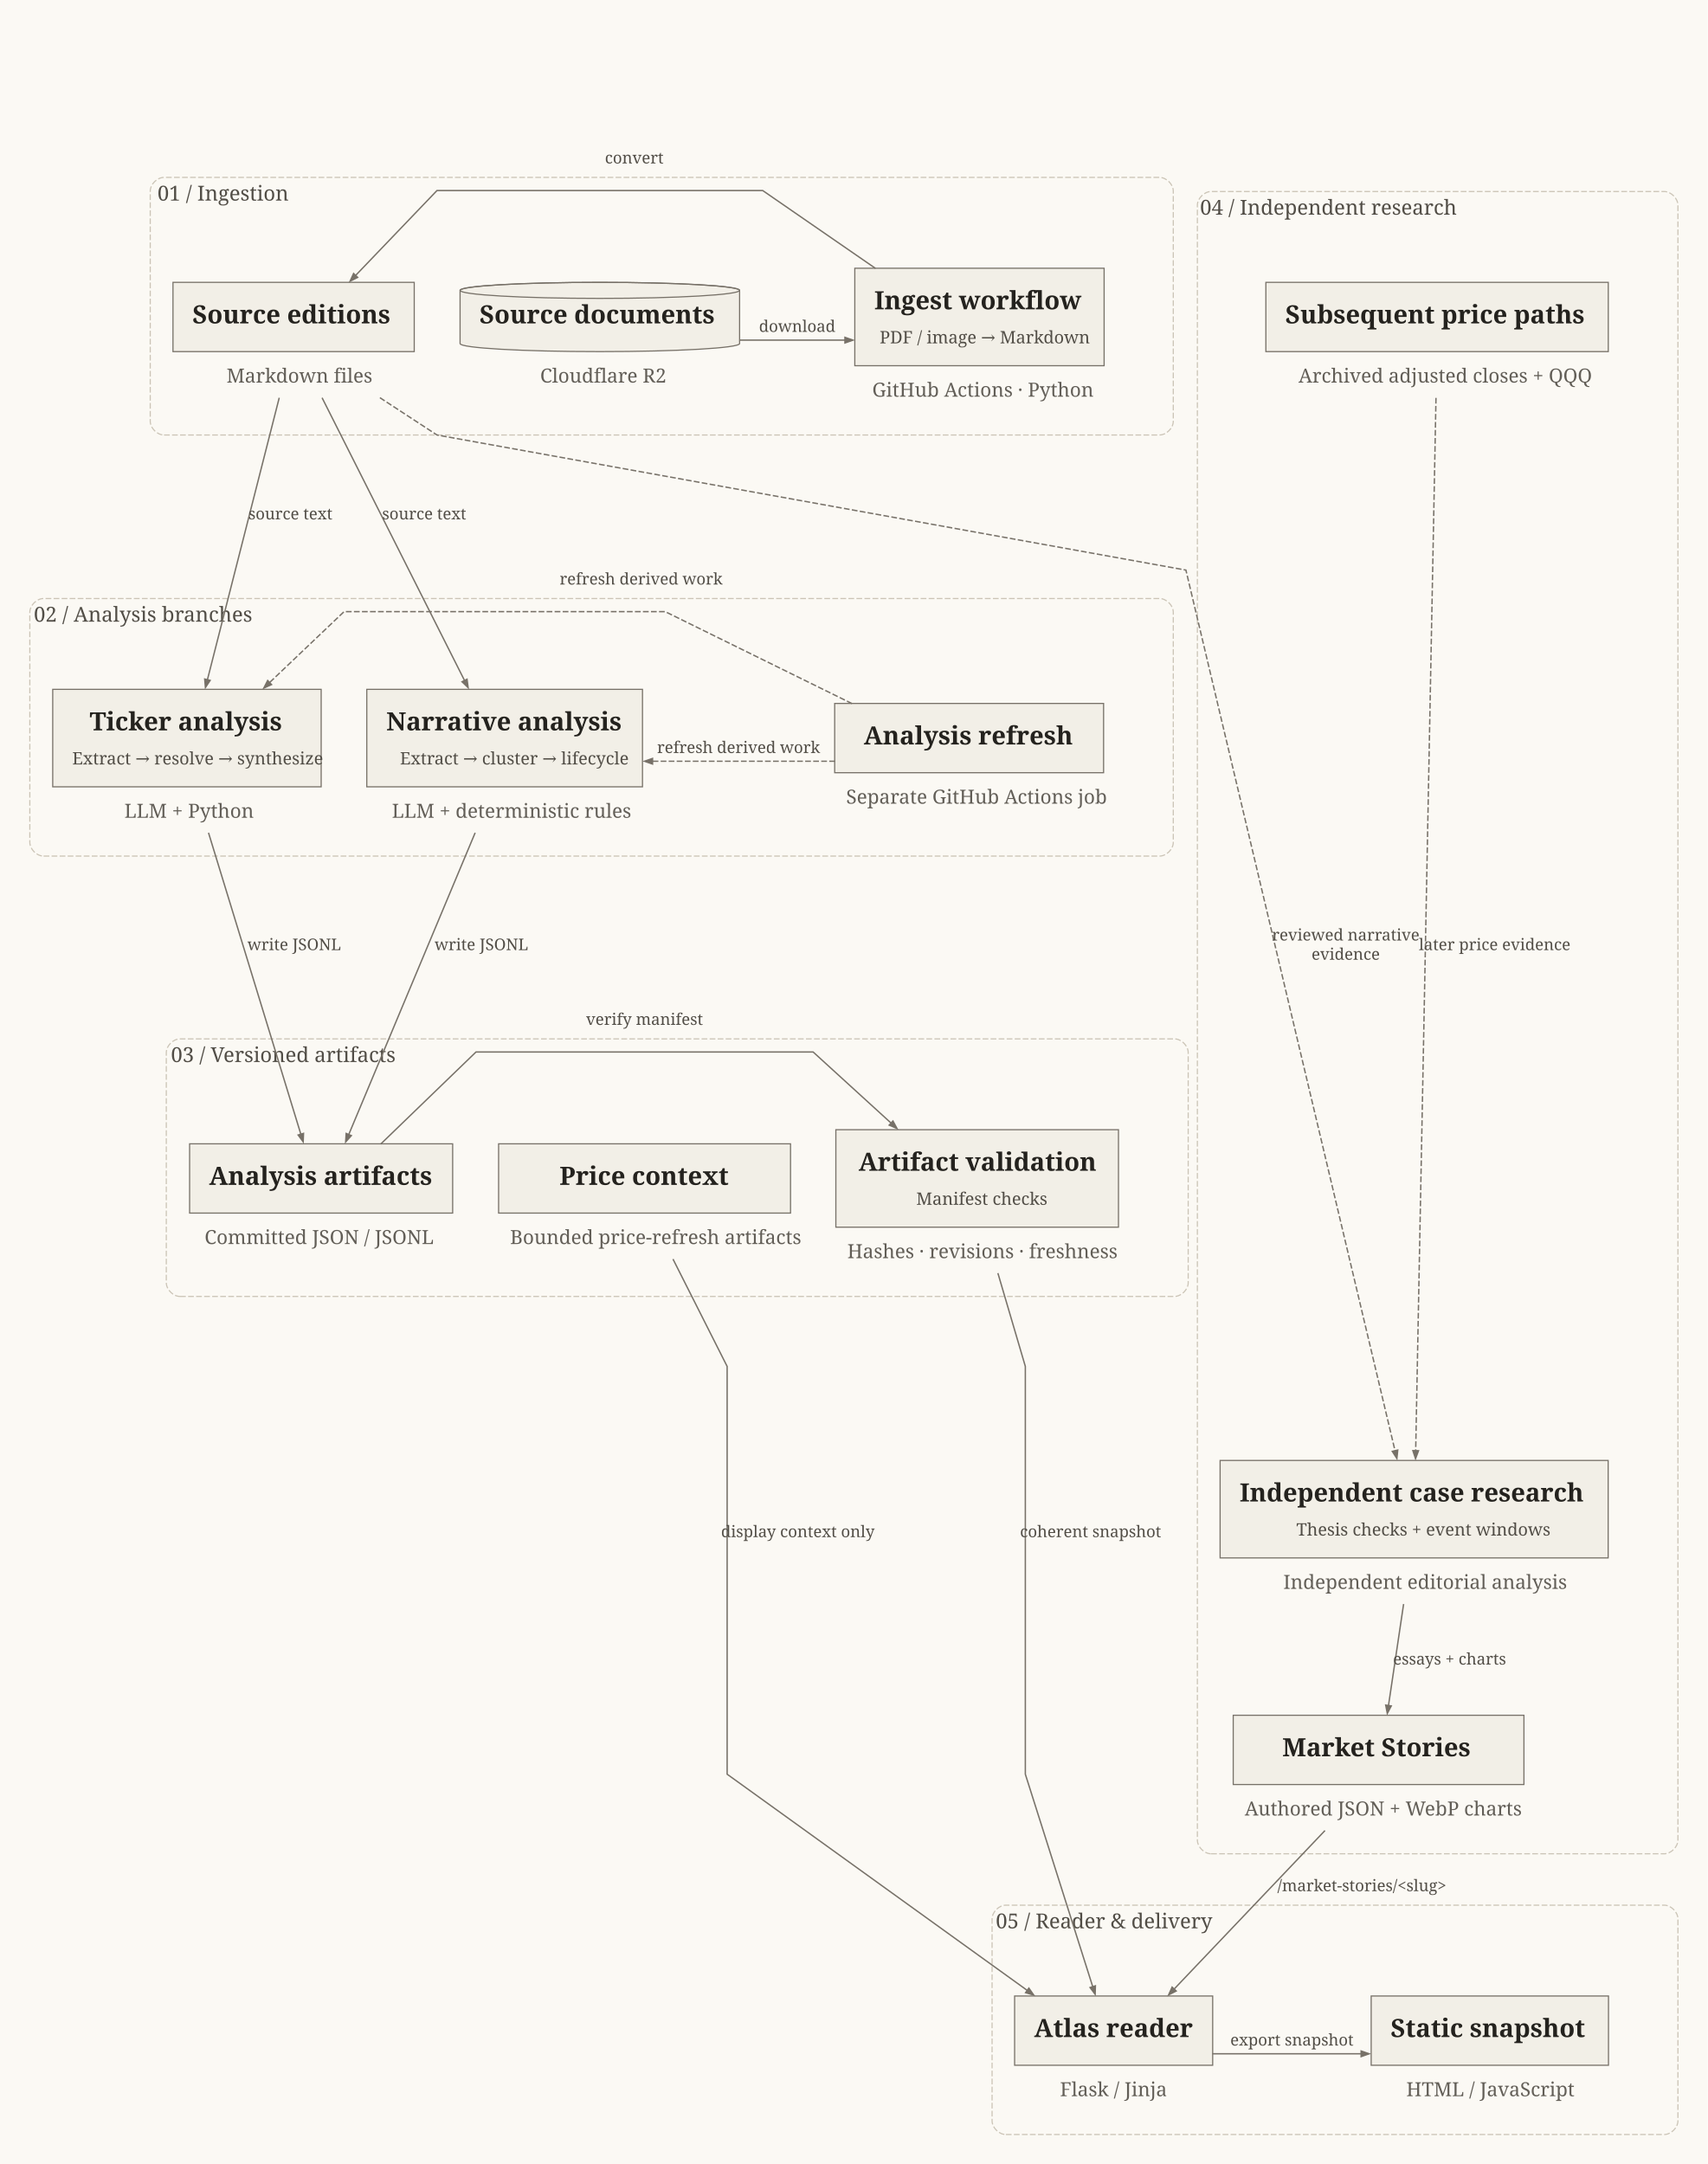
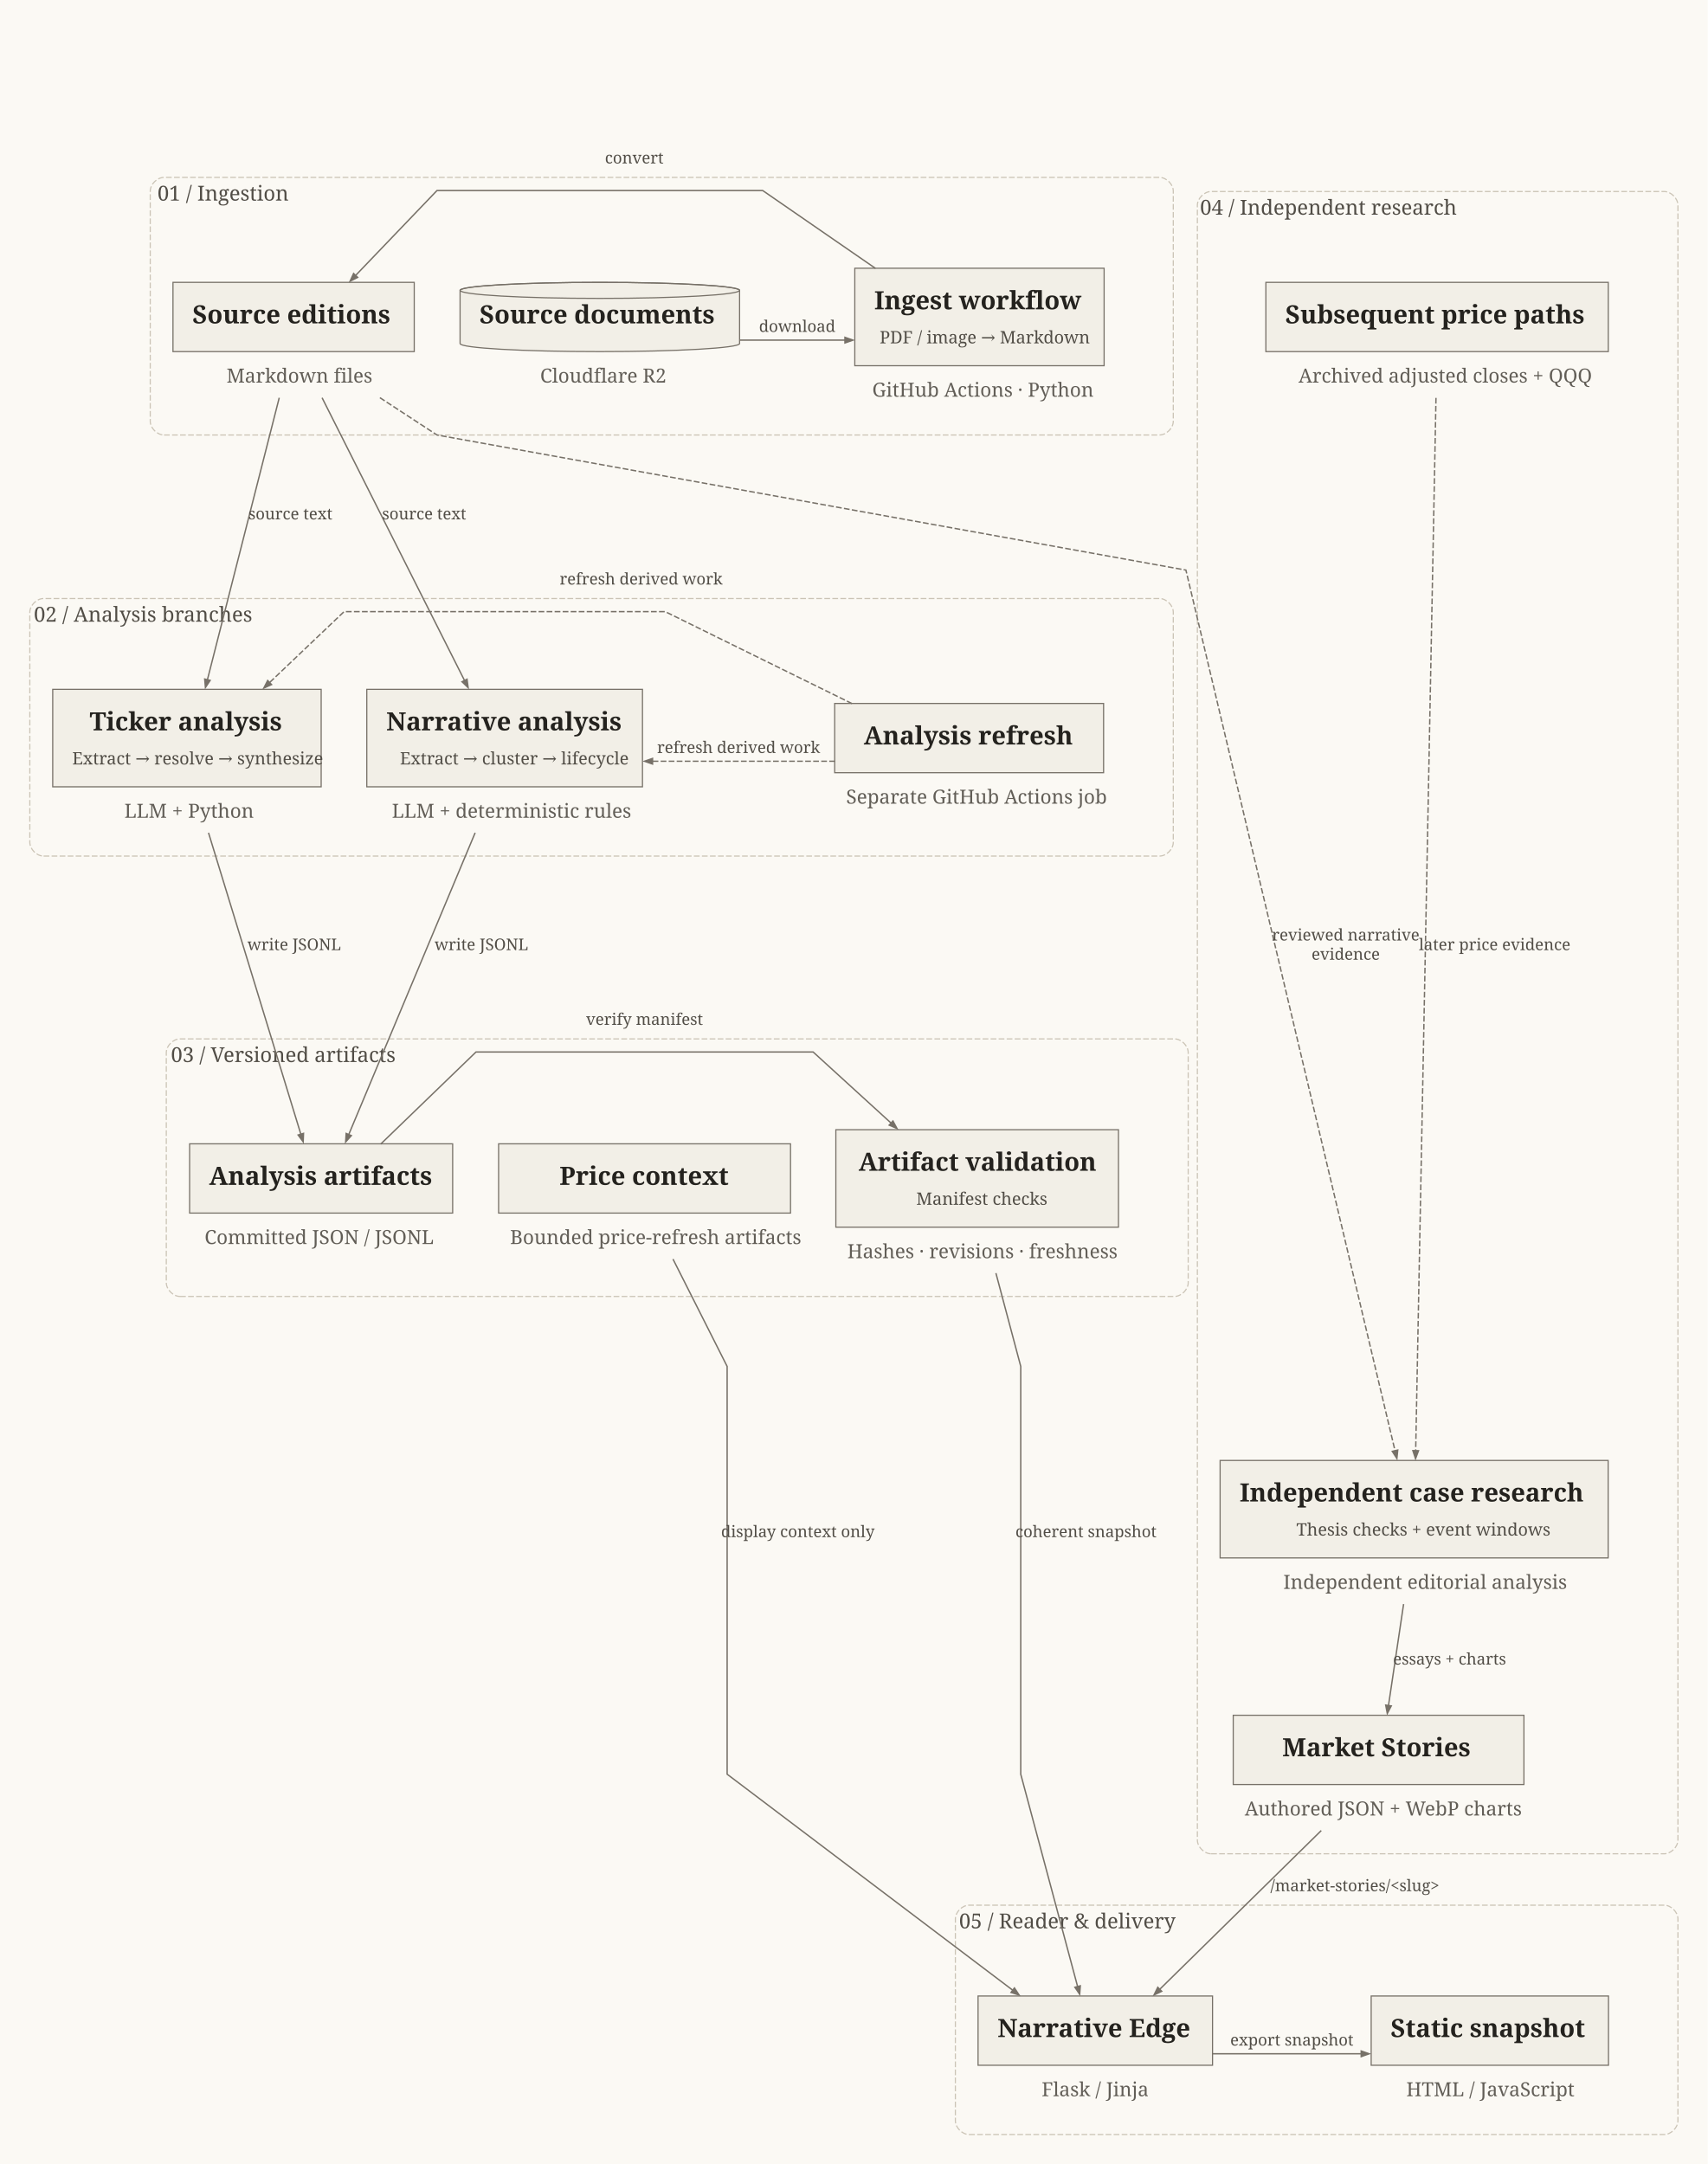
<svg xmlns="http://www.w3.org/2000/svg" width="1489pt" height="1887pt" viewBox="0.00 0.00 1489.00 1887.00">
  <g id="graph0" class="graph" transform="scale(1 1) rotate(0) translate(18 1869.3)">
    <polygon fill="#fbf9f4" stroke="none" points="-18,18 -18,-1869.3 1471,-1869.3 1471,18 -18,18" />
    <g id="clust1" class="cluster">
      <path fill="#fbf9f4" stroke="#cbc4b6" stroke-dasharray="5,2" d="M125,-1490C125,-1490 993,-1490 993,-1490 999,-1490 1005,-1496 1005,-1502 1005,-1502 1005,-1702.6 1005,-1702.6 1005,-1708.6 999,-1714.6 993,-1714.6 993,-1714.6 125,-1714.6 125,-1714.6 119,-1714.6 113,-1708.6 113,-1702.6 113,-1702.6 113,-1502 113,-1502 113,-1496 119,-1490 125,-1490" />
      <text xml:space="preserve" text-anchor="middle" x="176.51" y="-1694.4" font-family="Georgia" font-size="18.00" fill="#514d46">01 / Ingestion</text>
    </g>
    <g id="clust2" class="cluster">
      <path fill="#fbf9f4" stroke="#cbc4b6" stroke-dasharray="5,2" d="M20,-1122.8C20,-1122.8 993,-1122.8 993,-1122.8 999,-1122.8 1005,-1128.8 1005,-1134.8 1005,-1134.8 1005,-1335.4 1005,-1335.4 1005,-1341.4 999,-1347.4 993,-1347.4 993,-1347.4 20,-1347.4 20,-1347.4 14,-1347.4 8,-1341.4 8,-1335.4 8,-1335.4 8,-1134.8 8,-1134.8 8,-1128.8 14,-1122.8 20,-1122.8" />
      <text xml:space="preserve" text-anchor="middle" x="106.74" y="-1327.2" font-family="Georgia" font-size="18.00" fill="#514d46">02 / Analysis branches</text>
    </g>
    <g id="clust3" class="cluster">
      <path fill="#fbf9f4" stroke="#cbc4b6" stroke-dasharray="5,2" d="M139,-738.8C139,-738.8 1006,-738.8 1006,-738.8 1012,-738.8 1018,-744.8 1018,-750.8 1018,-750.8 1018,-951.4 1018,-951.4 1018,-957.4 1012,-963.4 1006,-963.4 1006,-963.4 139,-963.4 139,-963.4 133,-963.4 127,-957.4 127,-951.4 127,-951.4 127,-750.8 127,-750.8 127,-744.8 133,-738.8 139,-738.8" />
      <text xml:space="preserve" text-anchor="middle" x="228.98" y="-943.2" font-family="Georgia" font-size="18.00" fill="#514d46">03 / Versioned artifacts</text>
    </g>
    <g id="clust4" class="cluster">
      <path fill="#fbf9f4" stroke="#cbc4b6" stroke-dasharray="5,2" d="M1038,-252.8C1038,-252.8 1433,-252.8 1433,-252.8 1439,-252.8 1445,-258.8 1445,-264.8 1445,-264.8 1445,-1690.3 1445,-1690.3 1445,-1696.3 1439,-1702.3 1433,-1702.3 1433,-1702.3 1038,-1702.3 1038,-1702.3 1032,-1702.3 1026,-1696.3 1026,-1690.3 1026,-1690.3 1026,-264.8 1026,-264.8 1026,-258.8 1032,-252.8 1038,-252.8" />
      <text xml:space="preserve" text-anchor="middle" x="1140.26" y="-1682.1" font-family="Georgia" font-size="18.00" fill="#514d46">04 / Independent research</text>
    </g>
    <g id="clust5" class="cluster">
-       <path fill="#fbf9f4" stroke="#cbc4b6" stroke-dasharray="5,2" d="M859,-8C859,-8 1433,-8 1433,-8 1439,-8 1445,-14 1445,-20 1445,-20 1445,-196 1445,-196 1445,-202 1439,-208 1433,-208 1433,-208 859,-208 859,-208 853,-208 847,-202 847,-196 847,-196 847,-20 847,-20 847,-14 853,-8 859,-8" />
-       <text xml:space="preserve" text-anchor="middle" x="944.65" y="-187.8" font-family="Georgia" font-size="18.00" fill="#514d46">05 / Reader &amp; delivery</text>
+       <path fill="#fbf9f4" stroke="#cbc4b6" stroke-dasharray="5,2" d="M827,-8C827,-8 1433,-8 1433,-8 1439,-8 1445,-14 1445,-20 1445,-20 1445,-196 1445,-196 1445,-202 1439,-208 1433,-208 1433,-208 827,-208 827,-208 821,-208 815,-202 815,-196 815,-196 815,-20 815,-20 815,-14 821,-8 827,-8" />
+       <text xml:space="preserve" text-anchor="middle" x="912.65" y="-187.8" font-family="Georgia" font-size="18.00" fill="#514d46">05 / Reader &amp; delivery</text>
    </g>
    <g id="node2" class="node">
      <path fill="#f2efe7" stroke="#777168" d="M 383.14,-1616.1 A 121.86,7 0 0 1 626.86,-1616.1 L 626.86,-1569.7 A 121.86,7 0 0 1 383.14,-1569.7 Z" />
      <ellipse cx="505" cy="-1616.1" rx="121.86" ry="7" fill="none" stroke="#777168" />
      <text xml:space="preserve" text-anchor="start" x="400.14" y="-1587.3" font-family="Georgia" font-weight="bold" font-size="22.00" fill="#24221e">Source documents</text>
      <text xml:space="preserve" text-anchor="start" x="452.93" y="-1535.7" font-family="Georgia" font-size="17.00" fill="#625e57">Cloudflare R2</text>
    </g>
    <g id="node3" class="node">
      <polygon fill="#f2efe7" stroke="none" points="727.31,-1550.4 727.31,-1635.4 944.69,-1635.4 944.69,-1550.4 727.31,-1550.4" />
      <polygon fill="none" stroke="#777168" points="727.31,-1550.4 727.31,-1635.4 944.69,-1635.4 944.69,-1550.4 727.31,-1550.4" />
      <text xml:space="preserve" text-anchor="start" x="744.31" y="-1599.6" font-family="Georgia" font-weight="bold" font-size="22.00" fill="#24221e">Ingest workflow</text>
      <text xml:space="preserve" text-anchor="start" x="748.97" y="-1569.9" font-family="Georgia" font-size="15.00" fill="#514d46">PDF / image → Markdown</text>
      <text xml:space="preserve" text-anchor="start" x="742.47" y="-1523.4" font-family="Georgia" font-size="17.00" fill="#625e57">GitHub Actions · Python</text>
    </g>
    <g id="edge5" class="edge">
      <path fill="none" stroke="#777168" stroke-width="1.2" d="M626.84,-1572.7C656.87,-1572.7 688.97,-1572.7 718.78,-1572.7" />
      <polygon fill="#777168" stroke="#777168" stroke-width="1.2" points="718.72,-1575.15 725.72,-1572.7 718.72,-1570.25 718.72,-1575.15" />
      <text xml:space="preserve" text-anchor="middle" x="677.08" y="-1579.9" font-family="Georgia" font-size="14.00" fill="#514d46">download</text>
    </g>
    <g id="node4" class="node">
      <polygon fill="#f2efe7" stroke="none" points="132.82,-1562.7 132.82,-1623.1 343.18,-1623.1 343.18,-1562.7 132.82,-1562.7" />
      <polygon fill="none" stroke="#777168" points="132.82,-1562.7 132.82,-1623.1 343.18,-1623.1 343.18,-1562.7 132.82,-1562.7" />
      <text xml:space="preserve" text-anchor="start" x="149.82" y="-1587.3" font-family="Georgia" font-weight="bold" font-size="22.00" fill="#24221e">Source editions</text>
      <text xml:space="preserve" text-anchor="start" x="179.53" y="-1535.7" font-family="Georgia" font-size="17.00" fill="#625e57">Markdown files</text>
    </g>
    <g id="edge6" class="edge">
      <path fill="none" stroke="#777168" stroke-width="1.2" d="M745.38,-1635.25C696.87,-1668.73 647,-1703.15 647,-1703.15 647,-1703.15 363,-1703.15 363,-1703.15 363,-1703.15 325.67,-1664.19 291.8,-1628.85" />
      <polygon fill="#777168" stroke="#777168" stroke-width="1.2" points="293.84,-1627.43 287.23,-1624.07 290.3,-1630.82 293.84,-1627.43" />
      <text xml:space="preserve" text-anchor="middle" x="535" y="-1726.8" font-family="Georgia" font-size="14.00" fill="#514d46">convert</text>
    </g>
    <g id="node6" class="node">
      <polygon fill="#f2efe7" stroke="none" points="27.97,-1183.2 27.97,-1268.2 262.03,-1268.2 262.03,-1183.2 27.97,-1183.2" />
      <polygon fill="none" stroke="#777168" points="27.97,-1183.2 27.97,-1268.2 262.03,-1268.2 262.03,-1183.2 27.97,-1183.2" />
      <text xml:space="preserve" text-anchor="start" x="60.16" y="-1232.4" font-family="Georgia" font-weight="bold" font-size="22.00" fill="#24221e">Ticker analysis</text>
      <text xml:space="preserve" text-anchor="start" x="44.97" y="-1202.7" font-family="Georgia" font-size="15.00" fill="#514d46">Extract → resolve → synthesize</text>
      <text xml:space="preserve" text-anchor="start" x="90.44" y="-1156.2" font-family="Georgia" font-size="17.00" fill="#625e57">LLM + Python</text>
    </g>
    <g id="edge7" class="edge">
      <path fill="none" stroke="#777168" stroke-width="1.2" d="M225.46,-1522.45C209.3,-1458.99 181.11,-1348.29 162.75,-1276.21" />
      <polygon fill="#777168" stroke="#777168" stroke-width="1.2" points="165.22,-1275.99 161.12,-1269.81 160.48,-1277.2 165.22,-1275.99" />
      <text xml:space="preserve" text-anchor="middle" x="235.2" y="-1416.4" font-family="Georgia" font-size="14.00" fill="#514d46">source text</text>
    </g>
    <g id="node7" class="node">
      <polygon fill="#f2efe7" stroke="none" points="301.81,-1183.2 301.81,-1268.2 542.19,-1268.2 542.19,-1183.2 301.81,-1183.2" />
      <polygon fill="none" stroke="#777168" points="301.81,-1183.2 301.81,-1268.2 542.19,-1268.2 542.19,-1183.2 301.81,-1183.2" />
      <text xml:space="preserve" text-anchor="start" x="318.81" y="-1232.4" font-family="Georgia" font-weight="bold" font-size="22.00" fill="#24221e">Narrative analysis</text>
      <text xml:space="preserve" text-anchor="start" x="330.71" y="-1202.7" font-family="Georgia" font-size="15.00" fill="#514d46">Extract → cluster → lifecycle</text>
      <text xml:space="preserve" text-anchor="start" x="323.69" y="-1156.2" font-family="Georgia" font-size="17.00" fill="#625e57">LLM + deterministic rules</text>
    </g>
    <g id="edge8" class="edge">
      <path fill="none" stroke="#777168" stroke-width="1.2" d="M262.82,-1522.45C294.85,-1458.86 350.79,-1347.84 387.1,-1275.77" />
      <polygon fill="#777168" stroke="#777168" stroke-width="1.2" points="389.21,-1277.03 390.17,-1269.67 384.83,-1274.82 389.21,-1277.03" />
      <text xml:space="preserve" text-anchor="middle" x="351.84" y="-1416.4" font-family="Georgia" font-size="14.00" fill="#514d46">source text</text>
    </g>
    <g id="node15" class="node">
      <polygon fill="#f2efe7" stroke="none" points="1045.82,-510.8 1045.82,-595.8 1384.18,-595.8 1384.18,-510.8 1045.82,-510.8" />
      <polygon fill="none" stroke="#777168" points="1045.82,-510.8 1045.82,-595.8 1384.18,-595.8 1384.18,-510.8 1045.82,-510.8" />
      <text xml:space="preserve" text-anchor="start" x="1062.82" y="-560" font-family="Georgia" font-weight="bold" font-size="22.00" fill="#24221e">Independent case research</text>
      <text xml:space="preserve" text-anchor="start" x="1112.3" y="-530.3" font-family="Georgia" font-size="15.00" fill="#514d46">Thesis checks + event windows</text>
      <text xml:space="preserve" text-anchor="start" x="1100.92" y="-483.8" font-family="Georgia" font-size="17.00" fill="#625e57">Independent editorial analysis</text>
    </g>
    <g id="edge17" class="edge">
      <path fill="none" stroke="#777168" stroke-width="1.2" stroke-dasharray="5,2" d="M313.24,-1522.52C339.71,-1505.22 363,-1490 363,-1490 363,-1490 1016,-1372.2 1016,-1372.2 1016,-1372.2 1150.52,-805.67 1198.36,-604.18" />
      <polygon fill="#777168" stroke="#777168" stroke-width="1.2" points="1200.71,-604.87 1199.95,-597.49 1195.95,-603.74 1200.71,-604.87" />
      <text xml:space="preserve" text-anchor="middle" x="1155.34" y="-1049.2" font-family="Georgia" font-size="14.00" fill="#514d46">reviewed narrative</text>
      <text xml:space="preserve" text-anchor="middle" x="1155.34" y="-1032.4" font-family="Georgia" font-size="14.00" fill="#514d46">evidence</text>
    </g>
    <g id="node10" class="node">
      <polygon fill="#f2efe7" stroke="none" points="147.32,-811.5 147.32,-871.9 376.68,-871.9 376.68,-811.5 147.32,-811.5" />
      <polygon fill="none" stroke="#777168" points="147.32,-811.5 147.32,-871.9 376.68,-871.9 376.68,-811.5 147.32,-811.5" />
      <text xml:space="preserve" text-anchor="start" x="164.32" y="-836.1" font-family="Georgia" font-weight="bold" font-size="22.00" fill="#24221e">Analysis artifacts</text>
      <text xml:space="preserve" text-anchor="start" x="160.34" y="-784.5" font-family="Georgia" font-size="17.00" fill="#625e57">Committed JSON / JSONL</text>
    </g>
    <g id="edge11" class="edge">
      <path fill="none" stroke="#777168" stroke-width="1.2" d="M163.8,-1143.13C185.99,-1070.67 222.61,-951.1 244.31,-880.26" />
      <polygon fill="#777168" stroke="#777168" stroke-width="1.2" points="246.64,-881.02 246.35,-873.61 241.95,-879.58 246.64,-881.02" />
      <text xml:space="preserve" text-anchor="middle" x="238.55" y="-1040.8" font-family="Georgia" font-size="14.00" fill="#514d46">write JSONL</text>
    </g>
    <g id="edge12" class="edge">
      <path fill="none" stroke="#777168" stroke-width="1.2" d="M396.29,-1143.13C365.88,-1070.53 315.66,-950.62 286.01,-879.83" />
      <polygon fill="#777168" stroke="#777168" stroke-width="1.2" points="288.34,-879.05 283.38,-873.54 283.82,-880.95 288.34,-879.05" />
      <text xml:space="preserve" text-anchor="middle" x="401.74" y="-1040.8" font-family="Georgia" font-size="14.00" fill="#514d46">write JSONL</text>
    </g>
    <g id="node8" class="node">
      <polygon fill="#f2efe7" stroke="none" points="709.77,-1195.5 709.77,-1255.9 944.23,-1255.9 944.23,-1195.5 709.77,-1195.5" />
      <polygon fill="none" stroke="#777168" points="709.77,-1195.5 709.77,-1255.9 944.23,-1255.9 944.23,-1195.5 709.77,-1195.5" />
      <text xml:space="preserve" text-anchor="start" x="735.13" y="-1220.1" font-family="Georgia" font-weight="bold" font-size="22.00" fill="#24221e">Analysis refresh</text>
      <text xml:space="preserve" text-anchor="start" x="719.77" y="-1168.5" font-family="Georgia" font-size="17.00" fill="#625e57">Separate GitHub Actions job</text>
    </g>
    <g id="edge9" class="edge">
      <path fill="none" stroke="#777168" stroke-width="1.2" stroke-dasharray="5,2" d="M724.92,-1255.75C650.27,-1292.5 562,-1335.95 562,-1335.95 562,-1335.95 282,-1335.95 282,-1335.95 282,-1335.95 249.96,-1305.45 216.87,-1273.94" />
      <polygon fill="#777168" stroke="#777168" stroke-width="1.2" points="218.77,-1272.36 212.01,-1269.3 215.39,-1275.9 218.77,-1272.36" />
      <text xml:space="preserve" text-anchor="middle" x="541" y="-1359.6" font-family="Georgia" font-size="14.00" fill="#514d46">refresh derived work</text>
    </g>
    <g id="edge10" class="edge">
      <path fill="none" stroke="#777168" stroke-width="1.2" stroke-dasharray="5,2" d="M710.03,-1205.5C660.23,-1205.5 601.97,-1205.5 550.93,-1205.5" />
      <polygon fill="#777168" stroke="#777168" stroke-width="1.2" points="550.96,-1203.05 543.96,-1205.5 550.96,-1207.95 550.96,-1203.05" />
      <text xml:space="preserve" text-anchor="middle" x="625.98" y="-1212.7" font-family="Georgia" font-size="14.00" fill="#514d46">refresh derived work</text>
    </g>
    <g id="node11" class="node">
      <polygon fill="#f2efe7" stroke="none" points="710.79,-799.2 710.79,-884.2 957.21,-884.2 957.21,-799.2 710.79,-799.2" />
      <polygon fill="none" stroke="#777168" points="710.79,-799.2 710.79,-884.2 957.21,-884.2 957.21,-799.2 710.79,-799.2" />
      <text xml:space="preserve" text-anchor="start" x="730.64" y="-848.4" font-family="Georgia" font-weight="bold" font-size="22.00" fill="#24221e">Artifact validation</text>
      <text xml:space="preserve" text-anchor="start" x="780.87" y="-818.7" font-family="Georgia" font-size="15.00" fill="#514d46">Manifest checks</text>
      <text xml:space="preserve" text-anchor="start" x="720.79" y="-772.2" font-family="Georgia" font-size="17.00" fill="#625e57">Hashes · revisions · freshness</text>
    </g>
    <g id="edge13" class="edge">
      <path fill="none" stroke="#777168" stroke-width="1.2" d="M313.81,-871.56C351.88,-908.35 397,-951.95 397,-951.95 397,-951.95 691,-951.95 691,-951.95 691,-951.95 724.44,-921.45 758.98,-889.94" />
      <polygon fill="#777168" stroke="#777168" stroke-width="1.2" points="760.57,-891.8 764.09,-885.27 757.27,-888.18 760.57,-891.8" />
      <text xml:space="preserve" text-anchor="middle" x="544" y="-975.6" font-family="Georgia" font-size="14.00" fill="#514d46">verify manifest</text>
    </g>
    <g id="node18" class="node">
-       <polygon fill="#f2efe7" stroke="none" points="866.65,-68.4 866.65,-128.8 1039.35,-128.8 1039.35,-68.4 866.65,-68.4" />
-       <polygon fill="none" stroke="#777168" points="866.65,-68.4 866.65,-128.8 1039.35,-128.8 1039.35,-68.4 866.65,-68.4" />
-       <text xml:space="preserve" text-anchor="start" x="883.65" y="-93" font-family="Georgia" font-weight="bold" font-size="22.00" fill="#24221e">Atlas reader</text>
-       <text xml:space="preserve" text-anchor="start" x="906.2" y="-41.4" font-family="Georgia" font-size="17.00" fill="#625e57">Flask / Jinja</text>
+       <polygon fill="#f2efe7" stroke="none" points="834.78,-68.4 834.78,-128.8 1039.22,-128.8 1039.22,-68.4 834.78,-68.4" />
+       <polygon fill="none" stroke="#777168" points="834.78,-68.4 834.78,-128.8 1039.22,-128.8 1039.22,-68.4 834.78,-68.4" />
+       <text xml:space="preserve" text-anchor="start" x="851.78" y="-93" font-family="Georgia" font-weight="bold" font-size="22.00" fill="#24221e">Narrative Edge</text>
+       <text xml:space="preserve" text-anchor="start" x="890.2" y="-41.4" font-family="Georgia" font-size="17.00" fill="#625e57">Flask / Jinja</text>
    </g>
    <g id="edge14" class="edge">
-       <path fill="none" stroke="#777168" stroke-width="1.2" d="M852.06,-759.15C863.44,-720.48 876,-677.8 876,-677.8 876,-677.8 876,-677.8 876,-322.2 876,-322.2 912.08,-208.42 934.85,-136.64" />
-       <polygon fill="#777168" stroke="#777168" stroke-width="1.2" points="937.09,-137.68 936.87,-130.27 932.42,-136.2 937.09,-137.68" />
-       <text xml:space="preserve" text-anchor="middle" x="932.88" y="-528.9" font-family="Georgia" font-size="14.00" fill="#514d46">coherent snapshot</text>
+       <path fill="none" stroke="#777168" stroke-width="1.2" d="M850.34,-759.15C860.64,-720.48 872,-677.8 872,-677.8 872,-677.8 872,-677.8 872,-322.2 872,-322.2 902.46,-208.42 921.68,-136.64" />
+       <polygon fill="#777168" stroke="#777168" stroke-width="1.2" points="923.93,-137.68 923.38,-130.29 919.2,-136.42 923.93,-137.68" />
+       <text xml:space="preserve" text-anchor="middle" x="928.88" y="-528.9" font-family="Georgia" font-size="14.00" fill="#514d46">coherent snapshot</text>
    </g>
    <g id="node12" class="node">
      <polygon fill="#f2efe7" stroke="none" points="416.73,-811.5 416.73,-871.9 671.27,-871.9 671.27,-811.5 416.73,-811.5" />
      <polygon fill="none" stroke="#777168" points="416.73,-811.5 416.73,-871.9 671.27,-871.9 671.27,-811.5 416.73,-811.5" />
      <text xml:space="preserve" text-anchor="start" x="469.83" y="-836.1" font-family="Georgia" font-weight="bold" font-size="22.00" fill="#24221e">Price context</text>
      <text xml:space="preserve" text-anchor="start" x="426.73" y="-784.5" font-family="Georgia" font-size="17.00" fill="#625e57">Bounded price-refresh artifacts</text>
    </g>
    <g id="edge15" class="edge">
-       <path fill="none" stroke="#777168" stroke-width="1.2" d="M568.78,-771.39C589.61,-730.11 616,-677.8 616,-677.8 616,-677.8 616,-677.8 616,-322.2 616,-322.2 778.44,-205.17 877.76,-133.61" />
-       <polygon fill="#777168" stroke="#777168" stroke-width="1.2" points="879.08,-135.68 883.33,-129.6 876.22,-131.7 879.08,-135.68" />
+       <path fill="none" stroke="#777168" stroke-width="1.2" d="M568.78,-771.39C589.61,-730.11 616,-677.8 616,-677.8 616,-677.8 616,-677.8 616,-322.2 616,-322.2 770.42,-205.4 865.05,-133.82" />
+       <polygon fill="#777168" stroke="#777168" stroke-width="1.2" points="866.49,-135.81 870.59,-129.63 863.53,-131.9 866.49,-135.81" />
      <text xml:space="preserve" text-anchor="middle" x="677.64" y="-528.9" font-family="Georgia" font-size="14.00" fill="#514d46">display context only</text>
    </g>
    <g id="node14" class="node">
      <polygon fill="#f2efe7" stroke="none" points="1085.72,-1562.7 1085.72,-1623.1 1384.28,-1623.1 1384.28,-1562.7 1085.72,-1562.7" />
      <polygon fill="none" stroke="#777168" points="1085.72,-1562.7 1085.72,-1623.1 1384.28,-1623.1 1384.28,-1562.7 1085.72,-1562.7" />
      <text xml:space="preserve" text-anchor="start" x="1102.72" y="-1587.3" font-family="Georgia" font-weight="bold" font-size="22.00" fill="#24221e">Subsequent price paths</text>
      <text xml:space="preserve" text-anchor="start" x="1114.2" y="-1535.7" font-family="Georgia" font-size="17.00" fill="#625e57">Archived adjusted closes + QQQ</text>
    </g>
    <g id="edge18" class="edge">
      <path fill="none" stroke="#777168" stroke-width="1.2" stroke-dasharray="5,2" d="M1234.05,-1522.35C1230.8,-1353.88 1220.14,-801 1216.35,-604.32" />
      <polygon fill="#777168" stroke="#777168" stroke-width="1.2" points="1218.8,-604.28 1216.22,-597.33 1213.9,-604.37 1218.8,-604.28" />
      <text xml:space="preserve" text-anchor="middle" x="1285.23" y="-1040.8" font-family="Georgia" font-size="14.00" fill="#514d46">later price evidence</text>
    </g>
    <g id="node16" class="node">
      <polygon fill="#f2efe7" stroke="none" points="1057.27,-313.2 1057.27,-373.6 1310.73,-373.6 1310.73,-313.2 1057.27,-313.2" />
      <polygon fill="none" stroke="#777168" points="1057.27,-313.2 1057.27,-373.6 1310.73,-373.6 1310.73,-313.2 1057.27,-313.2" />
      <text xml:space="preserve" text-anchor="start" x="1100.02" y="-337.8" font-family="Georgia" font-weight="bold" font-size="22.00" fill="#24221e">Market Stories</text>
      <text xml:space="preserve" text-anchor="start" x="1067.27" y="-286.2" font-family="Georgia" font-size="17.00" fill="#625e57">Authored JSON + WebP charts</text>
    </g>
    <g id="edge19" class="edge">
      <path fill="none" stroke="#777168" stroke-width="1.2" d="M1205.82,-470.57C1201.63,-442.46 1196.7,-409.37 1192.58,-381.76" />
      <polygon fill="#777168" stroke="#777168" stroke-width="1.2" points="1195.06,-381.74 1191.6,-375.18 1190.21,-382.46 1195.06,-381.74" />
      <text xml:space="preserve" text-anchor="middle" x="1245.9" y="-417.8" font-family="Georgia" font-size="14.00" fill="#514d46">essays + charts</text>
    </g>
    <g id="edge20" class="edge">
-       <path fill="none" stroke="#777168" stroke-width="1.2" d="M1137.25,-273.07C1099.13,-233 1045.3,-176.42 1005.66,-134.76" />
-       <polygon fill="#777168" stroke="#777168" stroke-width="1.2" points="1007.53,-133.16 1000.93,-129.78 1003.98,-136.54 1007.53,-133.16" />
-       <text xml:space="preserve" text-anchor="middle" x="1169.44" y="-220.2" font-family="Georgia" font-size="14.00" fill="#514d46">/market-stories/&lt;slug&gt;</text>
+       <path fill="none" stroke="#777168" stroke-width="1.2" d="M1134.02,-273.07C1093.17,-232.92 1035.46,-176.18 993.05,-134.5" />
+       <polygon fill="#777168" stroke="#777168" stroke-width="1.2" points="994.91,-132.89 988.21,-129.73 991.48,-136.39 994.91,-132.89" />
+       <text xml:space="preserve" text-anchor="middle" x="1163.34" y="-220.2" font-family="Georgia" font-size="14.00" fill="#514d46">/market-stories/&lt;slug&gt;</text>
    </g>
    <g id="node19" class="node">
      <polygon fill="#f2efe7" stroke="none" points="1177.54,-68.4 1177.54,-128.8 1384.46,-128.8 1384.46,-68.4 1177.54,-68.4" />
      <polygon fill="none" stroke="#777168" points="1177.54,-68.4 1177.54,-128.8 1384.46,-128.8 1384.46,-68.4 1177.54,-68.4" />
      <text xml:space="preserve" text-anchor="start" x="1194.54" y="-93" font-family="Georgia" font-weight="bold" font-size="22.00" fill="#24221e">Static snapshot</text>
      <text xml:space="preserve" text-anchor="start" x="1208.14" y="-41.4" font-family="Georgia" font-size="17.00" fill="#625e57">HTML / JavaScript</text>
    </g>
    <g id="edge16" class="edge">
-       <path fill="none" stroke="#777168" stroke-width="1.2" d="M1039.18,-78.4C1078.87,-78.4 1126.47,-78.4 1168.9,-78.4" />
-       <polygon fill="#777168" stroke="#777168" stroke-width="1.2" points="1168.78,-80.85 1175.78,-78.4 1168.78,-75.95 1168.78,-80.85" />
-       <text xml:space="preserve" text-anchor="middle" x="1108.45" y="-85.6" font-family="Georgia" font-size="14.00" fill="#514d46">export snapshot</text>
+       <path fill="none" stroke="#777168" stroke-width="1.2" d="M1038.82,-78.4C1079.78,-78.4 1127.15,-78.4 1169.08,-78.4" />
+       <polygon fill="#777168" stroke="#777168" stroke-width="1.2" points="1168.84,-80.85 1175.84,-78.4 1168.84,-75.95 1168.84,-80.85" />
+       <text xml:space="preserve" text-anchor="middle" x="1108.38" y="-85.6" font-family="Georgia" font-size="14.00" fill="#514d46">export snapshot</text>
    </g>
  </g>
</svg>
